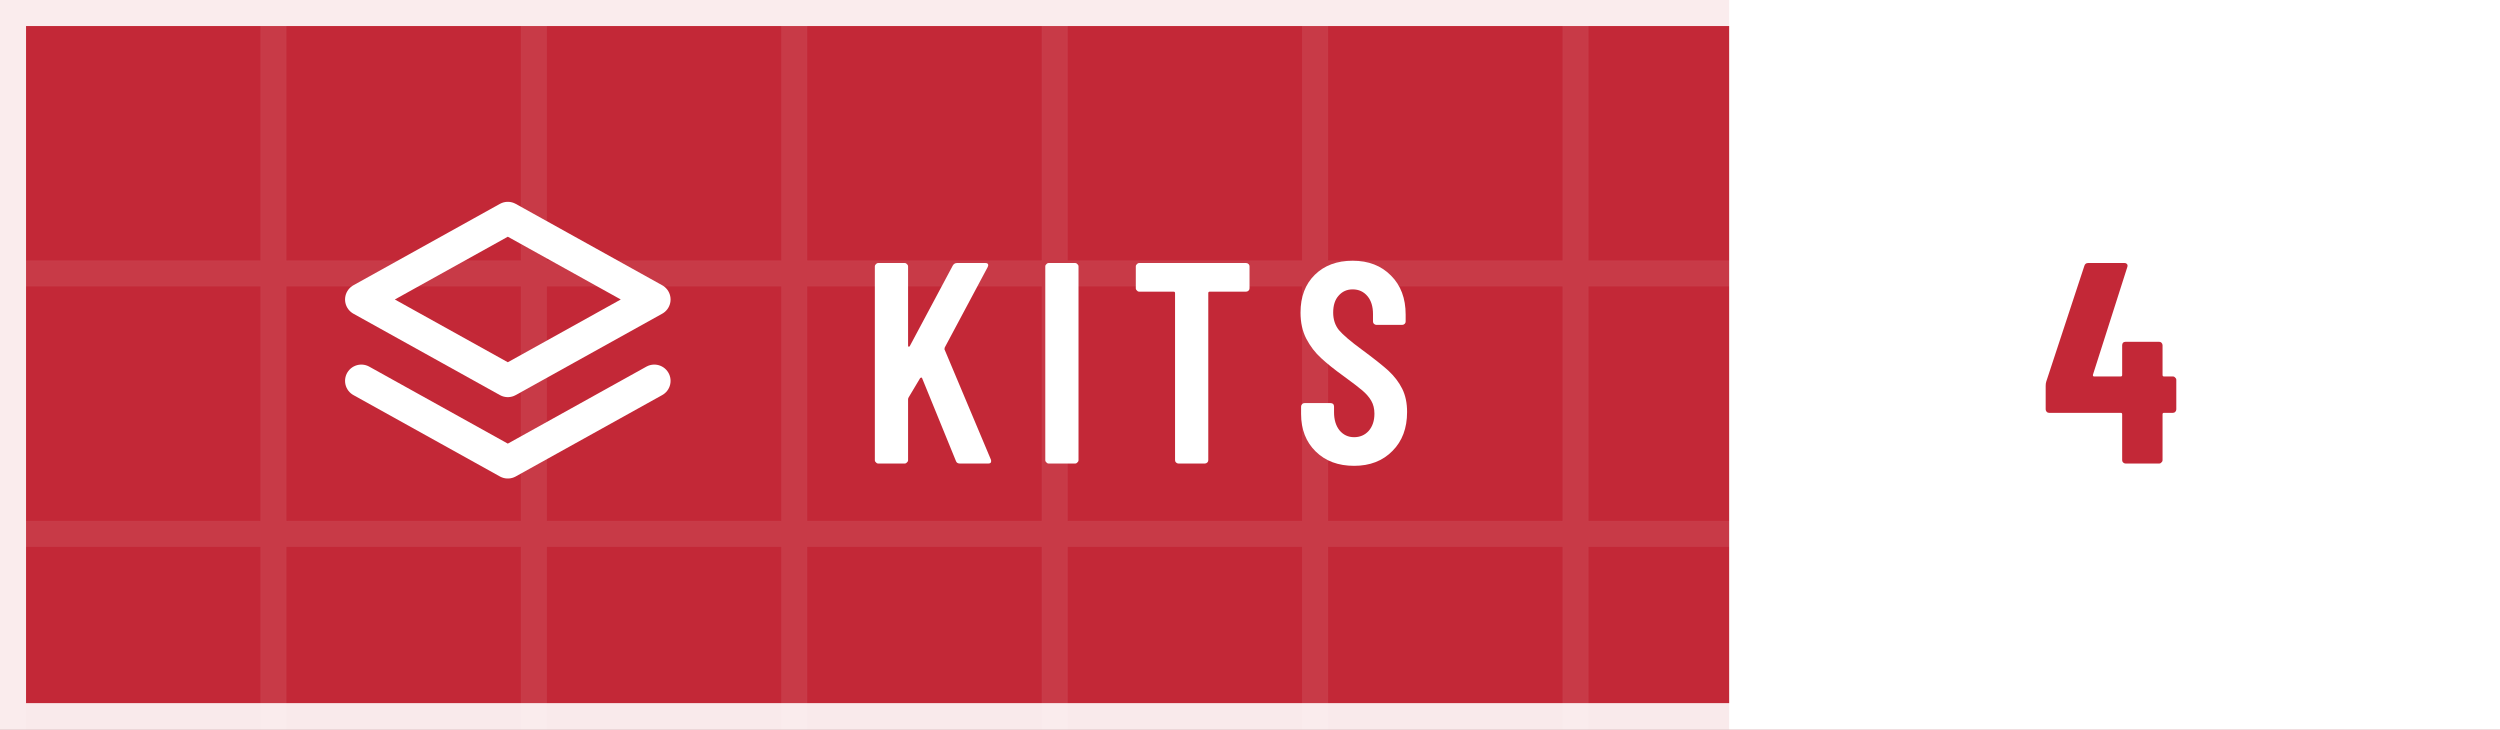
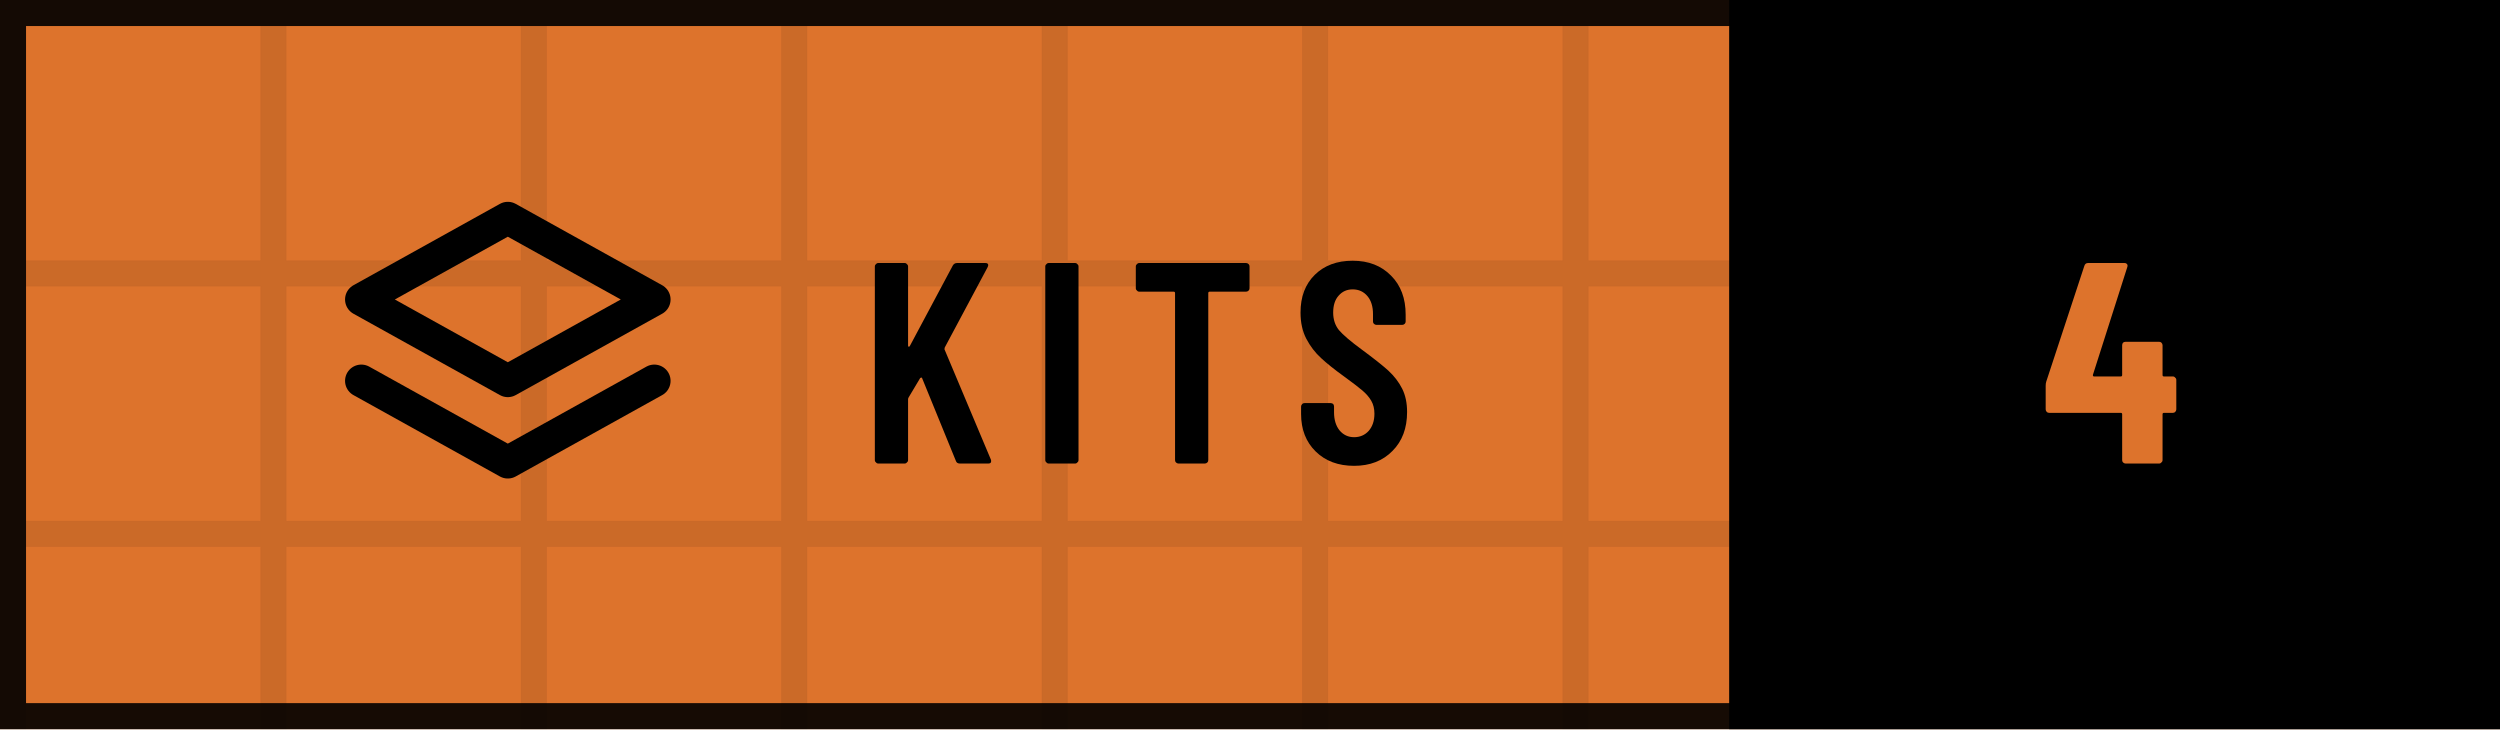
<svg xmlns="http://www.w3.org/2000/svg" width="96" height="28" viewBox="0 0 96 28" role="img" aria-label="Kits: 4">
  <defs>
-     <pattern id="p073151" width="10" height="10" patternUnits="userSpaceOnUse">
-       <path d="M10 .5H.5V10" fill="none" stroke="#FFFFFF" stroke-opacity=".085" />
+     <pattern id="pb534e5" width="10" height="10" patternUnits="userSpaceOnUse">
+       <path d="M10 .5H.5V10" fill="none" stroke="#000000" stroke-opacity=".085" />
    </pattern>
-     <path id="m73-073151" d="M54 12V688Q54 693 58 696Q61 700 66 700H158Q163 700 166 696Q170 693 170 688V12Q170 7 166 4Q163 0 158 0H66Q61 0 58 4Q54 7 54 12Z" />
-     <path id="m75-073151" d="M54 12V688Q54 693 58 696Q61 700 66 700H158Q163 700 166 696Q170 693 170 688V412Q170 408 172 408Q174 407 176 410L326 691Q331 700 341 700H440Q447 700 449 696Q451 692 448 686L298 405Q297 401 297 399L459 14Q460 12 460 8Q460 0 450 0H351Q340 0 337 9L219 298Q218 301 216 300Q214 300 212 298L172 231Q170 227 170 225V12Q170 7 166 4Q163 0 158 0H66Q61 0 58 4Q54 7 54 12Z" />
-     <path id="m83-073151" d="M34 173V199Q34 204 38 208Q41 211 46 211H137Q142 211 146 208Q149 204 149 199V179Q149 140 168 116Q188 92 219 92Q250 92 270 114Q290 137 290 174Q290 200 279 219Q268 238 248 255Q228 272 184 304Q134 340 104 368Q73 396 52 436Q32 475 32 527Q32 610 82 659Q132 708 214 708Q297 708 348 656Q399 605 399 520V496Q399 491 396 488Q392 484 387 484H297Q292 484 288 488Q285 491 285 496V522Q285 561 266 584Q246 608 214 608Q184 608 165 586Q146 565 146 527Q146 491 166 466Q187 441 247 397Q308 352 339 324Q370 295 387 261Q404 227 404 180Q404 95 353 44Q302 -8 219 -8Q136 -8 85 42Q34 92 34 173Z" />
-     <path id="m84-073151" d="M425 688V612Q425 607 422 604Q418 600 413 600H286Q281 600 281 595V12Q281 7 278 4Q274 0 269 0H177Q172 0 168 4Q165 7 165 12V595Q165 600 160 600H40Q35 600 32 604Q28 607 28 612V688Q28 693 32 696Q35 700 40 700H413Q418 700 422 696Q425 693 425 688Z" />
-     <path id="n52-073151" d="M470 292V189Q470 184 466 180Q463 177 458 177H427Q422 177 422 172V12Q422 7 418 4Q415 0 410 0H293Q288 0 284 4Q281 7 281 12V172Q281 177 276 177H26Q21 177 18 180Q14 184 14 189V271Q14 280 16 286L149 690Q152 700 162 700H289Q295 700 298 696Q301 693 299 686L179 310Q178 304 183 304H276Q281 304 281 309V413Q281 418 284 422Q288 425 293 425H410Q415 425 418 422Q422 418 422 413V309Q422 304 427 304H458Q463 304 466 300Q470 297 470 292Z" />
+     <path id="m73-b534e5" d="M54 12V688Q54 693 58 696Q61 700 66 700H158Q163 700 166 696Q170 693 170 688V12Q170 7 166 4Q163 0 158 0H66Q61 0 58 4Q54 7 54 12Z" />
+     <path id="m75-b534e5" d="M54 12V688Q54 693 58 696Q61 700 66 700H158Q163 700 166 696Q170 693 170 688V412Q170 408 172 408Q174 407 176 410L326 691Q331 700 341 700H440Q447 700 449 696Q451 692 448 686L298 405Q297 401 297 399L459 14Q460 12 460 8Q460 0 450 0H351Q340 0 337 9L219 298Q218 301 216 300Q214 300 212 298L172 231Q170 227 170 225V12Q170 7 166 4Q163 0 158 0H66Q61 0 58 4Q54 7 54 12Z" />
+     <path id="m83-b534e5" d="M34 173V199Q34 204 38 208Q41 211 46 211H137Q142 211 146 208Q149 204 149 199V179Q149 140 168 116Q188 92 219 92Q250 92 270 114Q290 137 290 174Q290 200 279 219Q268 238 248 255Q228 272 184 304Q134 340 104 368Q73 396 52 436Q32 475 32 527Q32 610 82 659Q132 708 214 708Q297 708 348 656Q399 605 399 520V496Q399 491 396 488Q392 484 387 484H297Q292 484 288 488Q285 491 285 496V522Q285 561 266 584Q246 608 214 608Q184 608 165 586Q146 565 146 527Q146 491 166 466Q187 441 247 397Q308 352 339 324Q370 295 387 261Q404 227 404 180Q404 95 353 44Q302 -8 219 -8Q136 -8 85 42Q34 92 34 173Z" />
+     <path id="m84-b534e5" d="M425 688V612Q425 607 422 604Q418 600 413 600H286Q281 600 281 595V12Q281 7 278 4Q274 0 269 0H177Q172 0 168 4Q165 7 165 12V595Q165 600 160 600H40Q35 600 32 604Q28 607 28 612V688Q28 693 32 696Q35 700 40 700H413Q418 700 422 696Q425 693 425 688Z" />
+     <path id="n52-b534e5" d="M470 292V189Q470 184 466 180Q463 177 458 177H427Q422 177 422 172V12Q422 7 418 4Q415 0 410 0H293Q288 0 284 4Q281 7 281 12V172Q281 177 276 177H26Q21 177 18 180Q14 184 14 189V271Q14 280 16 286L149 690Q152 700 162 700H289Q295 700 298 696Q301 693 299 686L179 310Q178 304 183 304H276Q281 304 281 309V413Q281 418 284 422Q288 425 293 425H410Q415 425 418 422Q422 418 422 413V309Q422 304 427 304H458Q463 304 466 300Q470 297 470 292Z" />
  </defs>
-   <rect width="96" height="28" fill="#C32837" />
-   <rect width="96" height="28" fill="url(#p073151)" />
-   <path d="M66.4 0H96V28H66.4Z" fill="#FFFFFF" />
-   <g transform="translate(12 6.5) scale(0.625)" fill="none" stroke="#FFFFFF" stroke-width="2" stroke-linecap="round" stroke-linejoin="round">
+   <rect width="96" height="28" fill="#DD732C" />
+   <rect width="96" height="28" fill="url(#pb534e5)" />
+   <path d="M66.4 0H96V28H66.4Z" fill="#000000" />
+   <g transform="translate(12 6.5) scale(0.625)" fill="none" stroke="#000000" stroke-width="2" stroke-linecap="round" stroke-linejoin="round">
    <path d="M12 3l9 5-9 5-9-5z" />
    <path d="M3 13l9 5 9-5" />
  </g>
-   <g transform="translate(33 17.8) scale(0.011 -0.011)" fill="#FFFFFF">
-     <use href="#m75-073151" x="0" />
-     <use href="#m73-073151" x="595" />
-     <use href="#m84-073151" x="937" />
-     <use href="#m83-073151" x="1508" />
+   <g transform="translate(33 17.8) scale(0.011 -0.011)" fill="#000000">
+     <use href="#m75-b534e5" x="0" />
+     <use href="#m73-b534e5" x="595" />
+     <use href="#m84-b534e5" x="937" />
+     <use href="#m83-b534e5" x="1508" />
  </g>
-   <g transform="translate(78.4 17.8) scale(0.011 -0.011)" fill="#C32837">
-     <use href="#n52-073151" x="0" />
+   <g transform="translate(78.4 17.8) scale(0.011 -0.011)" fill="#DD732C">
+     <use href="#n52-b534e5" x="0" />
  </g>
-   <rect x=".5" y=".5" width="95" height="27" fill="none" stroke="#FFFFFF" stroke-opacity=".9" />
+   <rect x=".5" y=".5" width="95" height="27" fill="none" stroke="#000000" stroke-opacity=".9" />
</svg>
